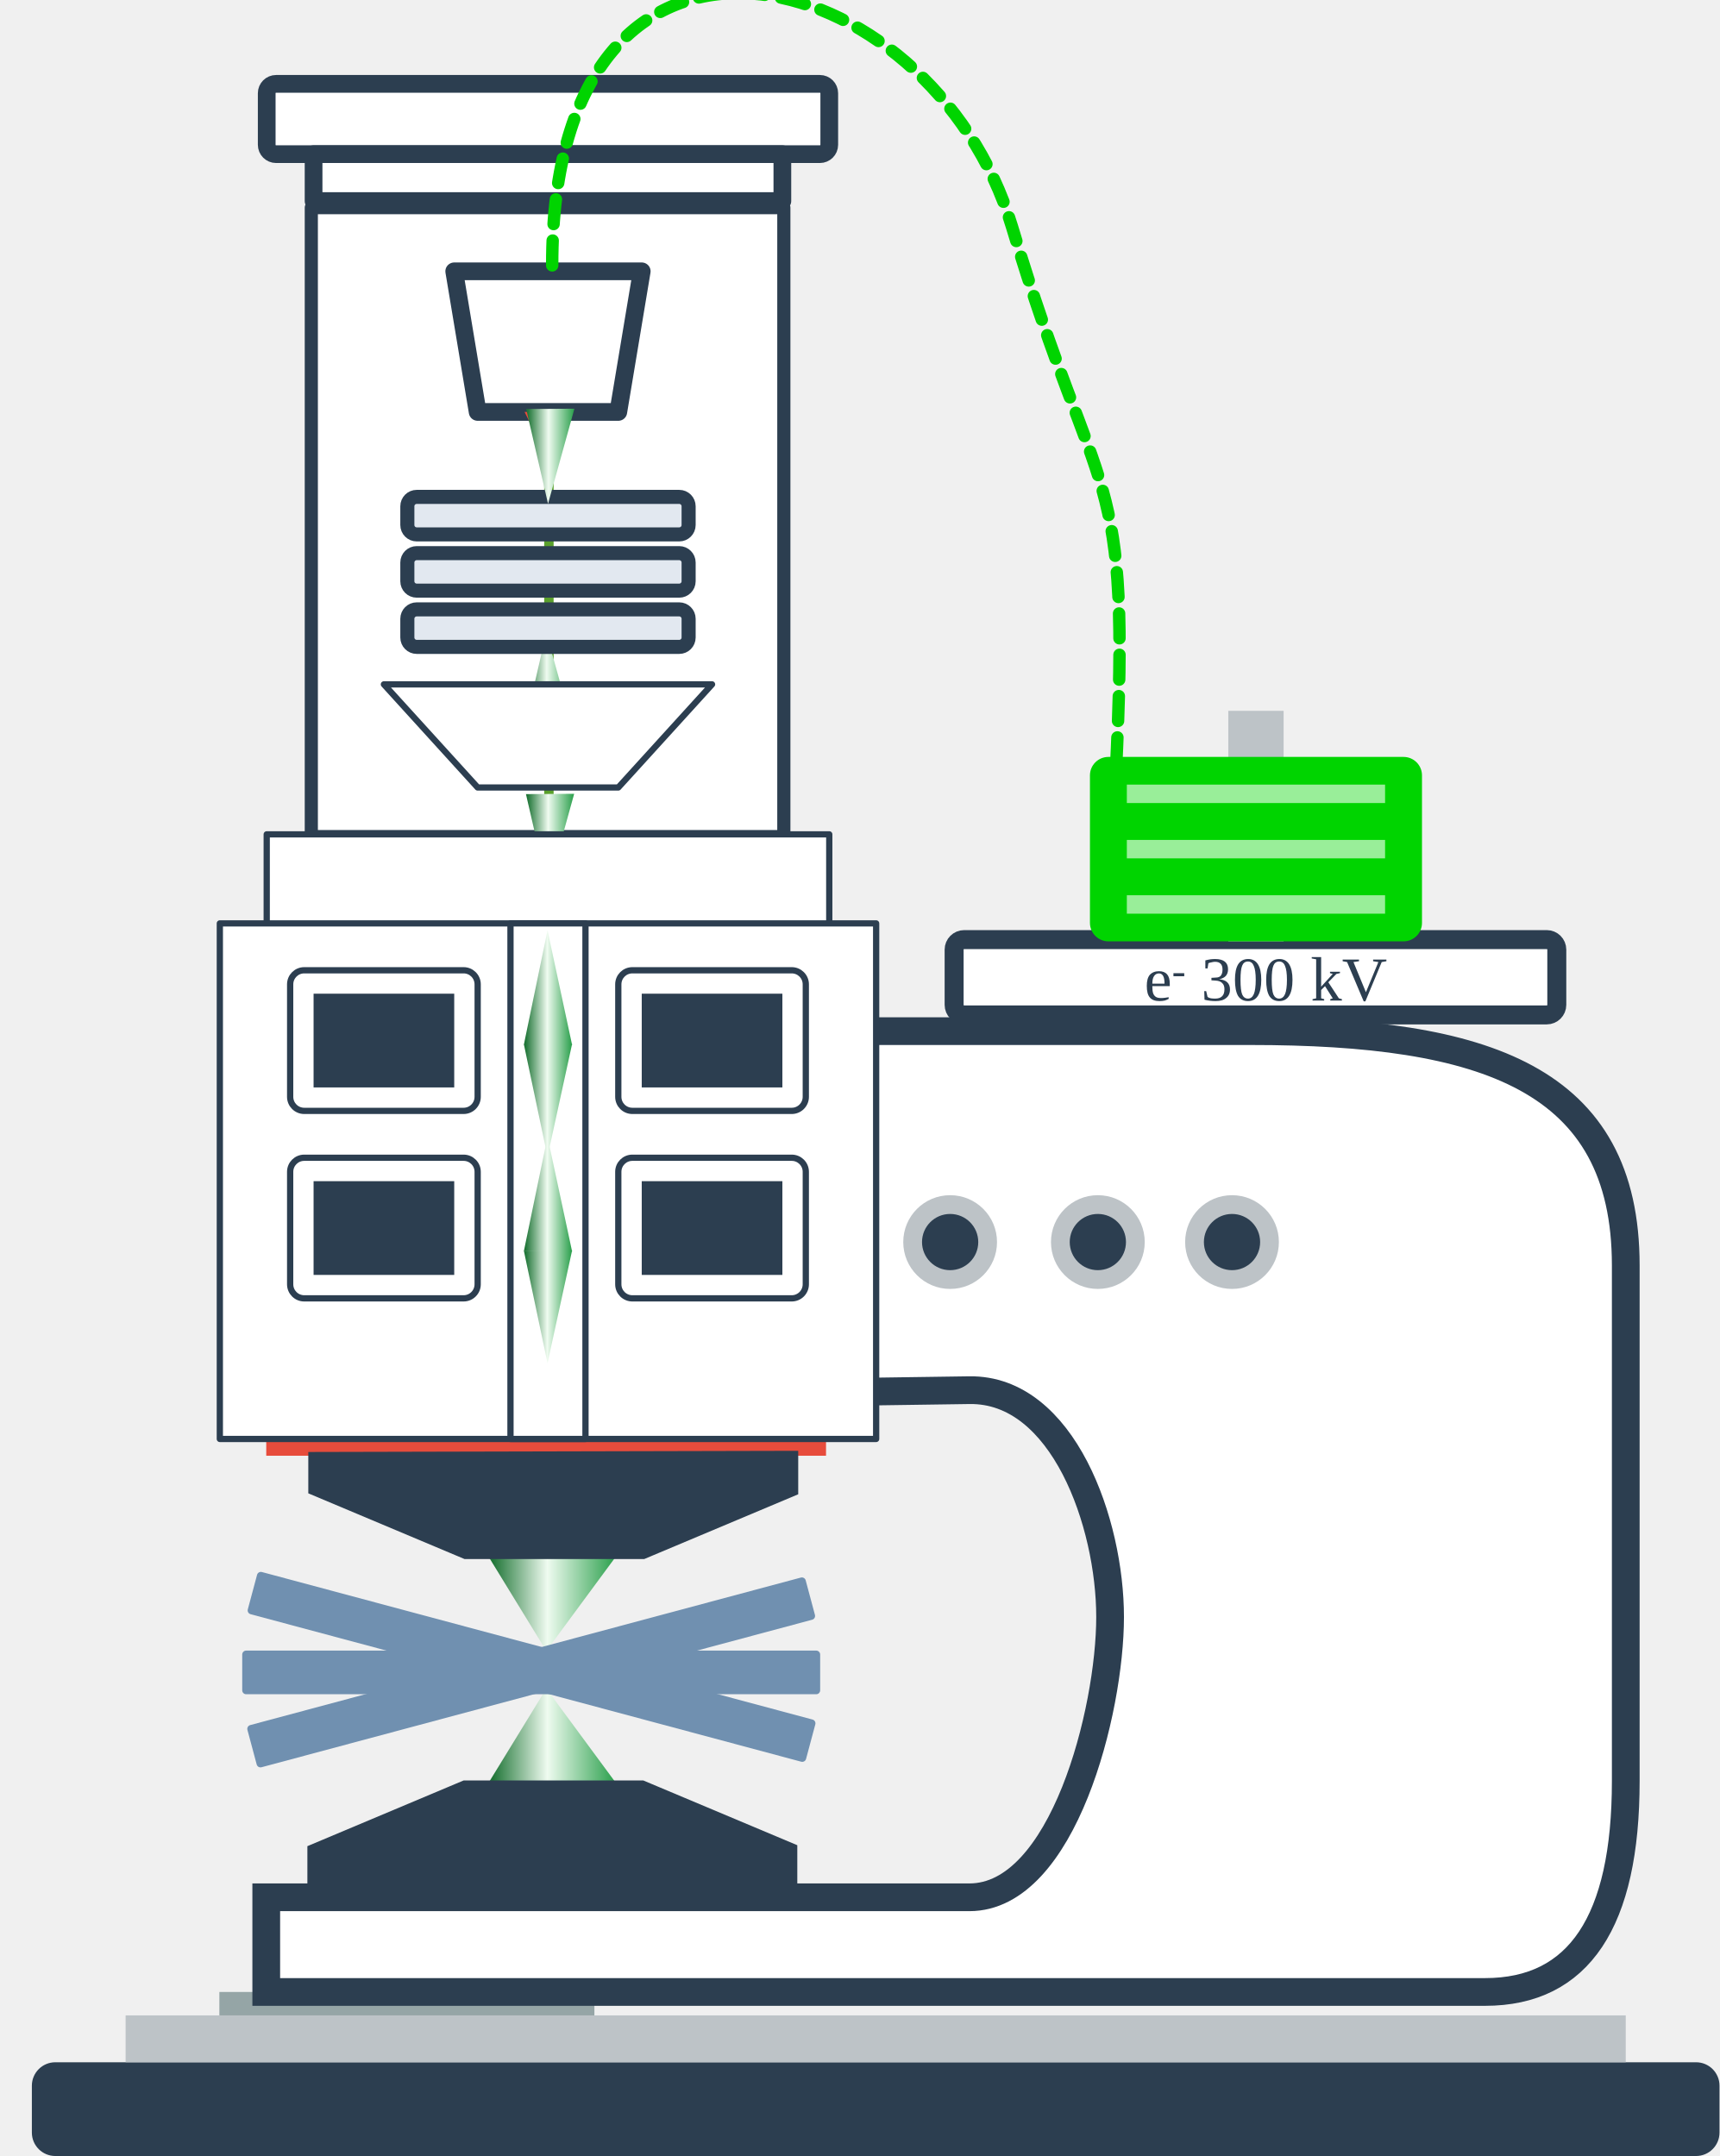
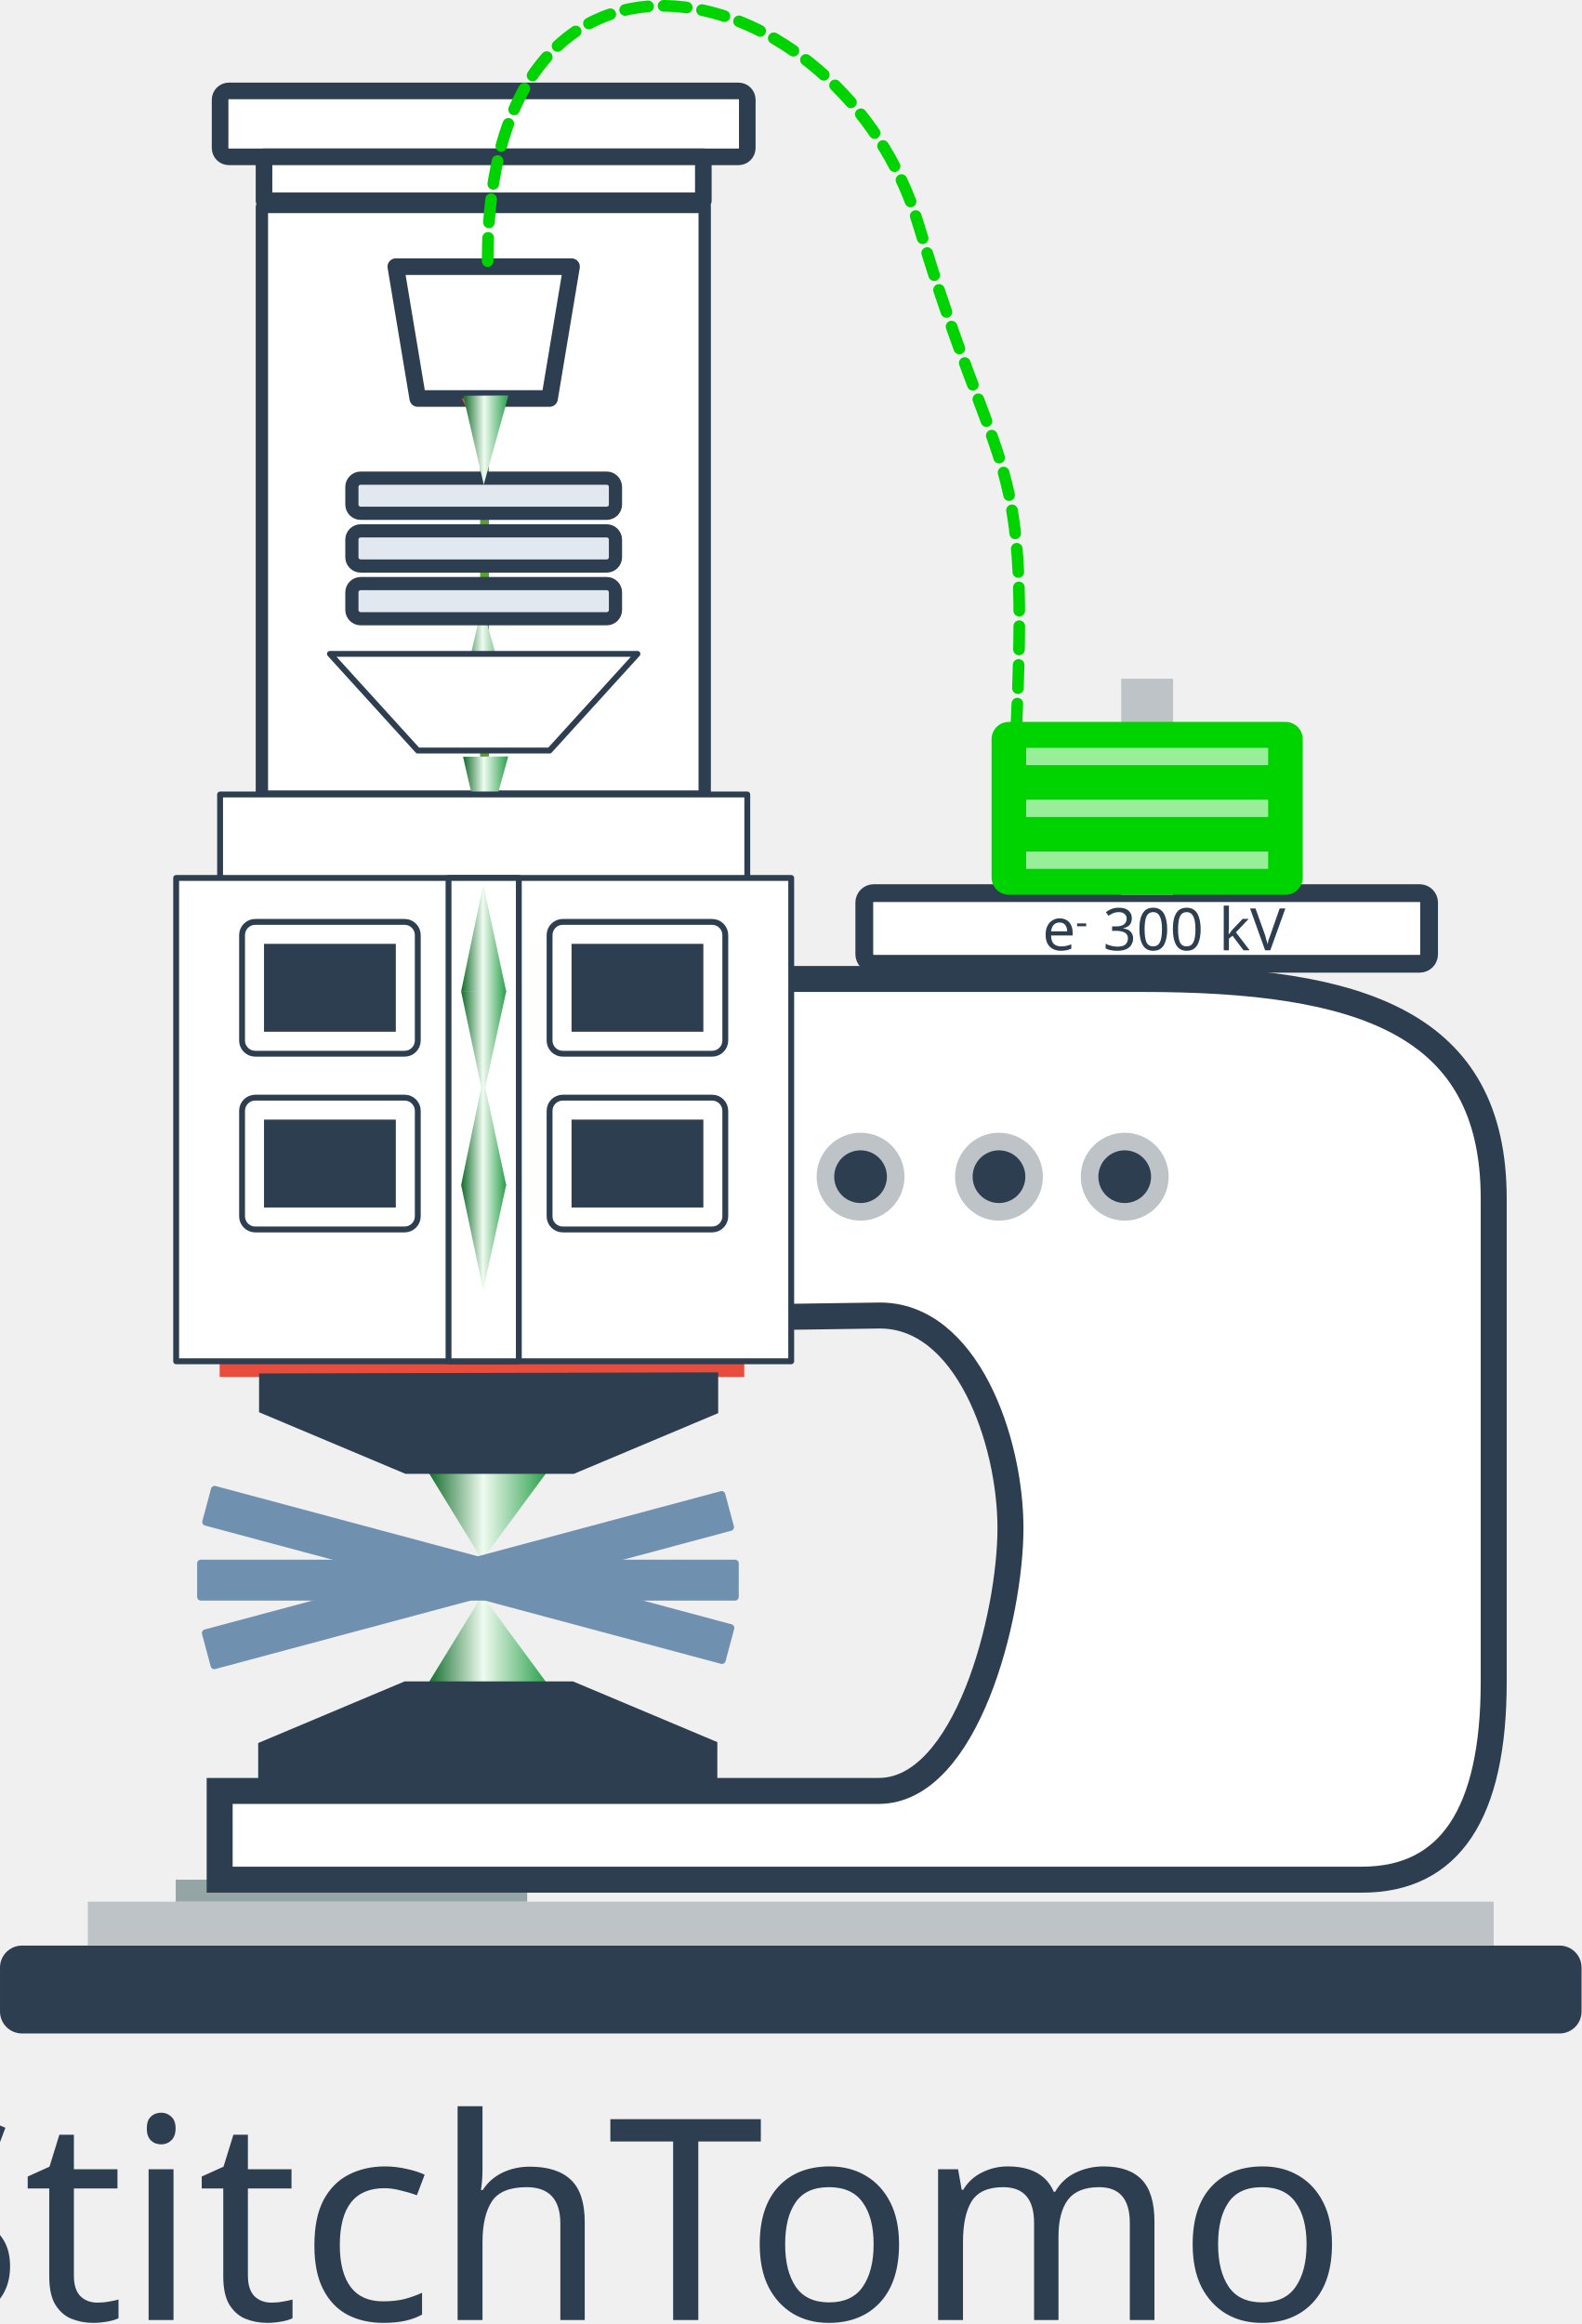
- <svg xmlns="http://www.w3.org/2000/svg" xmlns:xlink="http://www.w3.org/1999/xlink" width="97.048mm" height="121.71mm" viewBox="0 0 97.048 121.71" version="1.1" id="svg1" xml:space="preserve">
+ <svg xmlns="http://www.w3.org/2000/svg" xmlns:xlink="http://www.w3.org/1999/xlink" width="95.25mm" height="139.948mm" viewBox="0 0 95.25 139.948" version="1.1" id="svg1" xml:space="preserve">
  <defs id="defs1">
    <linearGradient id="linearGradient66">
      <stop style="stop-color:#2c3e50;stop-opacity:1" offset="0" id="stop64" />
      <stop style="stop-color:#2c3e50;stop-opacity:1" offset="0.494" id="stop65" />
      <stop style="stop-color:#2c3e50;stop-opacity:1" offset="0.988" id="stop66" />
    </linearGradient>
    <linearGradient id="linearGradient35">
      <stop style="stop-color:#207638;stop-opacity:1;" offset="0" id="stop33" />
      <stop style="stop-color:#effbf0;stop-opacity:1;" offset="0.47" id="stop34" />
      <stop style="stop-color:#2ca04d;stop-opacity:1;" offset="1" id="stop35" />
    </linearGradient>
    <linearGradient id="linearGradient13">
      <stop style="stop-color:#207638;stop-opacity:1;" offset="0" id="stop13" />
      <stop style="stop-color:#effbf0;stop-opacity:1;" offset="0.445" id="stop15" />
      <stop style="stop-color:#2ca04d;stop-opacity:1;" offset="1" id="stop14" />
    </linearGradient>
    <style id="style1">
      .bg { fill: none; }
      .main-body { fill: #2C3E50; }
      .accent { fill: #E74C3C; }
      .metal { fill: #BDC3C7; }
      .metal-dark { fill: #95A5A6; }
      .gold { fill: #F1C40F; }
      .line-art { stroke: #2C3E50; stroke-width: 4; stroke-linecap: round; stroke-linejoin: round; fill: none; }
      .thread { stroke: #E74C3C; stroke-width: 3; stroke-linecap: round; fill: none; stroke-dasharray: 6 4; }
    </style>
    <linearGradient xlink:href="#linearGradient66" id="linearGradient11" x1="76.405" y1="69.671" x2="85.746" y2="69.671" gradientUnits="userSpaceOnUse" gradientTransform="matrix(2.834964,0,0,0.6884194,-140.2428,20.40948)" />
    <linearGradient xlink:href="#linearGradient13" id="linearGradient14" x1="79.921" y1="74.161" x2="82.357" y2="74.161" gradientUnits="userSpaceOnUse" gradientTransform="matrix(2.834964,0,0,1.388819,-140.2428,-29.09206)" />
    <style id="style1-6">
      .outline { fill: none; stroke: #1A1A1A; stroke-width: 3; stroke-linecap: round; stroke-linejoin: round; }
      .thin-line { fill: none; stroke: #1A1A1A; stroke-width: 1.5; stroke-linecap: round; stroke-linejoin: round; }
      .fill-body { fill: #F8F9FA; }
      .fill-dark { fill: #2C3E50; }
      .fill-accent { fill: #E74C3C; }
      .fill-metal { fill: #E2E8F0; }
      .center-line { stroke: #3182CE; stroke-width: 1.5; stroke-dasharray: 6 4; opacity: 0.7; }
    </style>
    <linearGradient xlink:href="#linearGradient13" id="linearGradient29" gradientUnits="userSpaceOnUse" gradientTransform="matrix(1.065717,0,0,1.388819,3.135737,-93.84547)" x1="79.921" y1="74.161" x2="82.357" y2="74.161" />
    <linearGradient xlink:href="#linearGradient13" id="linearGradient30" gradientUnits="userSpaceOnUse" gradientTransform="matrix(1.065717,0,0,1.388819,3.120999,-72.10634)" x1="79.921" y1="74.161" x2="82.357" y2="74.161" />
    <linearGradient xlink:href="#linearGradient13" id="linearGradient31" gradientUnits="userSpaceOnUse" gradientTransform="matrix(1.065717,0,0,-1.388819,3.037308,124.8365)" x1="79.921" y1="74.161" x2="82.357" y2="74.161" />
    <linearGradient xlink:href="#linearGradient35" id="linearGradient33" gradientUnits="userSpaceOnUse" gradientTransform="matrix(1.065717,0,0,-1.701944,3.004028,165.3622)" x1="79.921" y1="74.161" x2="82.357" y2="74.161" />
    <linearGradient xlink:href="#linearGradient35" id="linearGradient36" gradientUnits="userSpaceOnUse" gradientTransform="matrix(1.065717,0,0,1.672838,3.004027,-78.50476)" x1="79.921" y1="74.161" x2="82.357" y2="74.161" />
    <style id="style1-9">
      .outline { fill: #FFFFFF; stroke: #2C3E50; stroke-width: 3; stroke-linecap: round; stroke-linejoin: round; }
      .metal-shade { fill: #E2E8F0; stroke: #2C3E50; stroke-width: 3; stroke-linecap: round; stroke-linejoin: round; }
      .dark-accent { fill: #4A5568; stroke: #2C3E50; stroke-width: 3; stroke-linecap: round; stroke-linejoin: round; }
      .thin-line { stroke: #2C3E50; stroke-width: 2; stroke-linecap: round; stroke-linejoin: round; }
      .bolt { fill: #2C3E50; }
    </style>
    <linearGradient xlink:href="#linearGradient35" id="linearGradient40" gradientUnits="userSpaceOnUse" gradientTransform="matrix(1.065717,0,0,-1.701944,3.11025,177.0204)" x1="79.921" y1="74.161" x2="82.357" y2="74.161" />
    <linearGradient xlink:href="#linearGradient35" id="linearGradient41" gradientUnits="userSpaceOnUse" gradientTransform="matrix(1.065717,0,0,1.672838,3.11025,-66.84658)" x1="79.921" y1="74.161" x2="82.357" y2="74.161" />
    <style id="style1-8">
      .machine { fill: #2C3E50; }
      .metal { fill: #BDC3C7; }
      .metal-dark { fill: #7F8C8D; }
      .accent { fill: #E74C3C; }
      .gold { fill: #F1C40F; }

      /* Cell elements styling */
      .membrane { fill: #1ABC9C; stroke: #16A085; stroke-width: 3; opacity: 0.85; }
      .cytoplasm { fill: #A3E4D7; opacity: 0.6; }
      .nucleus { fill: #8E44AD; stroke: #6C3483; stroke-width: 3; }
      .nucleolus { fill: #5B2C6F; }
      .mitochondria { fill: #E67E22; stroke: #D35400; stroke-width: 2; }
      .mito-inner { fill: none; stroke: #F39C12; stroke-width: 2; stroke-linecap: round; }
      .golgi { fill: none; stroke: #E67E22; stroke-width: 4; stroke-linecap: round; }
      .er { fill: none; stroke: #2980B9; stroke-width: 3; stroke-linecap: round; }
      .organelle-small { fill: #3498DB; opacity: 0.8; }
      .stitch-line { stroke: #FFF; stroke-width: 1.5; stroke-dasharray: 4 3; fill: none; }
    </style>
    <clipPath id="cell-fold-clip">
      <path d="m 150,340 c 0,0 30,0 70,10 60,15 120,40 180,30 70,-10 120,-70 160,-40 40,30 70,80 20,110 -60,30 -150,10 -230,20 -90,10 -170,-10 -200,-130 z" id="path1-5" />
    </clipPath>
    <clipPath clipPathUnits="userSpaceOnUse" id="clipPath42">
      <rect style="fill:none;fill-opacity:1;stroke:#2c3e50;stroke-width:1.565;stroke-linecap:butt;stroke-dasharray:none;stroke-opacity:1" id="rect43" width="127.31" height="133.825" x="281.685" y="0" ry="0.222" />
    </clipPath>
    <style id="style1-1">
      .machine-stroke { stroke: #2C3E50; stroke-width: 4; stroke-linecap: round; stroke-linejoin: round; fill: none; }
      .machine-body { fill: #FFFFFF; stroke: #2C3E50; stroke-width: 4; stroke-linecap: round; stroke-linejoin: round; }
      .machine-dark { fill: #2C3E50; }
      .metal-grey { fill: #95A5A6; stroke: #2C3E50; stroke-width: 3; }
      .metal-light { fill: #BDC3C7; }
      .gold { fill: #F1C40F; stroke: #2C3E50; stroke-width: 2; }
      .accent-red { fill: #E74C3C; }
      
      /* Beam Style */
      .beam { fill: #2ECC71; opacity: 0.65; }
      .beam-core { stroke: #A3E4D7; stroke-width: 2; opacity: 0.9; }

      /* Cell Styles */
      .cell-membrane { fill: #1ABC9C; stroke: #16A085; stroke-width: 3; opacity: 0.85; }
      .cell-interior { fill: #A3E4D7; opacity: 0.6; }
      .nucleus { fill: #8E44AD; stroke: #5B2C6F; stroke-width: 2.5; }
      .nucleolus { fill: #4A235A; }
      .mitochondria { fill: #E67E22; stroke: #D35400; stroke-width: 1.5; }
      .mito-inner { stroke: #F39C12; stroke-width: 1.5; stroke-linecap: round; fill: none; }
      .organelle-blue { fill: #3498DB; stroke: #2980B9; stroke-width: 1.5; }
      .er-line { stroke: #2980B9; stroke-width: 2; stroke-linecap: round; fill: none; }
      
      /* Stitch / Electron Pattern */
      .stitch-line { stroke: #2ECC71; stroke-width: 2.5; stroke-dasharray: 5 4; fill: none; stroke-linecap: round; }
      .stitch-point { fill: #2ECC71; stroke: #FFF; stroke-width: 1; }
    </style>
    <clipPath clipPathUnits="userSpaceOnUse" id="clipPath44">
      <path d="m 56.024,80.487 c 15.875,-7.938 37.042,-10.583 55.563,-5.292 15.875,3.969 31.75,1.323 47.625,-5.292 10.583,7.938 5.292,18.521 -10.583,21.167 -21.167,2.646 -47.625,1.323 -71.437,-1.323 -13.229,-1.323 -23.812,-3.969 -21.167,-9.26 z" id="path44" style="stroke-width:0.265" />
    </clipPath>
    <clipPath clipPathUnits="userSpaceOnUse" id="clipPath45">
      <path d="m 56.024,80.487 c 15.875,-7.938 37.042,-10.583 55.563,-5.292 15.875,3.969 31.75,1.323 47.625,-5.292 10.583,7.938 5.292,18.521 -10.583,21.167 -21.167,2.646 -47.625,1.323 -71.437,-1.323 -13.229,-1.323 -23.812,-3.969 -21.167,-9.26 z" id="path45" style="stroke-width:0.265" />
    </clipPath>
    <clipPath clipPathUnits="userSpaceOnUse" id="clipPath46">
      <path d="m 56.024,80.487 c 15.875,-7.938 37.042,-10.583 55.563,-5.292 15.875,3.969 31.75,1.323 47.625,-5.292 10.583,7.938 5.292,18.521 -10.583,21.167 -21.167,2.646 -47.625,1.323 -71.437,-1.323 -13.229,-1.323 -23.812,-3.969 -21.167,-9.26 z" id="path46" style="stroke-width:0.265" />
    </clipPath>
    <clipPath clipPathUnits="userSpaceOnUse" id="clipPath47">
      <path d="m 56.024,80.487 c 15.875,-7.938 37.042,-10.583 55.563,-5.292 15.875,3.969 31.75,1.323 47.625,-5.292 10.583,7.938 5.292,18.521 -10.583,21.167 -21.167,2.646 -47.625,1.323 -71.437,-1.323 -13.229,-1.323 -23.812,-3.969 -21.167,-9.26 z" id="path47" style="stroke-width:0.265" />
    </clipPath>
    <clipPath clipPathUnits="userSpaceOnUse" id="clipPath48">
      <path d="m 56.024,80.487 c 15.875,-7.938 37.042,-10.583 55.563,-5.292 15.875,3.969 31.75,1.323 47.625,-5.292 10.583,7.938 5.292,18.521 -10.583,21.167 -21.167,2.646 -47.625,1.323 -71.437,-1.323 -13.229,-1.323 -23.812,-3.969 -21.167,-9.26 z" id="path48" style="stroke-width:0.265" />
    </clipPath>
    <clipPath clipPathUnits="userSpaceOnUse" id="clipPath49">
      <path d="m -310.243,-57.851 c 71.442,-38.251 160.91,-30.163 233.647,33.54 C -13.836,26.071 53.747,27.213 124.224,-1.19 162.205,71.791 132.603,143.629 65.02,142.488 -24.448,134.4 -132.907,89.822 -229.458,38.87 c -53.747,-27.213 -95.587,-60.801 -80.785,-96.72 z" id="path49" style="stroke-width:1.491" />
    </clipPath>
    <clipPath clipPathUnits="userSpaceOnUse" id="clipPath50">
      <path d="M -189.303,110.421 C -139.112,36.243 -64.426,-14.365 8.365,-12.363 70.203,-14.097 125.57,-56.077 177.055,-122.206 c 46.402,31.042 37.436,104.064 -17.932,146.045 -74.686,50.608 -172.573,85.695 -262.094,108.419 -49.59,13.519 -90.816,14.675 -86.333,-21.836 z" id="path50" style="stroke-width:1.291" />
    </clipPath>
    <clipPath clipPathUnits="userSpaceOnUse" id="clipPath51">
      <path d="m 56.024,80.487 c 15.875,-7.938 37.042,-10.583 55.563,-5.292 15.875,3.969 31.75,1.323 47.625,-5.292 10.583,7.938 5.292,18.521 -10.583,21.167 -21.167,2.646 -47.625,1.323 -71.437,-1.323 -13.229,-1.323 -23.812,-3.969 -21.167,-9.26 z" id="path51" style="stroke-width:0.265" />
    </clipPath>
    <clipPath clipPathUnits="userSpaceOnUse" id="clipPath52">
      <path d="m 56.024,80.487 c 15.875,-7.938 37.042,-10.583 55.563,-5.292 15.875,3.969 31.75,1.323 47.625,-5.292 10.583,7.938 5.292,18.521 -10.583,21.167 -21.167,2.646 -47.625,1.323 -71.437,-1.323 -13.229,-1.323 -23.812,-3.969 -21.167,-9.26 z" id="path52" style="stroke-width:0.265" />
    </clipPath>
    <clipPath clipPathUnits="userSpaceOnUse" id="clipPath53">
      <path d="m 56.024,80.487 c 15.875,-7.938 37.042,-10.583 55.563,-5.292 15.875,3.969 31.75,1.323 47.625,-5.292 10.583,7.938 5.292,18.521 -10.583,21.167 -21.167,2.646 -47.625,1.323 -71.437,-1.323 -13.229,-1.323 -23.812,-3.969 -21.167,-9.26 z" id="path53" style="stroke-width:0.265" />
    </clipPath>
    <clipPath clipPathUnits="userSpaceOnUse" id="clipPath54">
      <path d="m 48.796,85.064 c 16.506,-6.524 37.823,-7.315 55.812,-0.429 15.469,5.337 31.514,4.085 47.905,-1.121 9.851,8.83 3.657,18.912 -12.388,20.164 -21.317,0.791 -47.559,-2.833 -71.05,-7.544 C 56.012,93.663 45.699,90.105 48.796,85.064 Z" id="path54" style="stroke-width:0.265" />
    </clipPath>
    <linearGradient xlink:href="#linearGradient13" id="linearGradient67" gradientUnits="userSpaceOnUse" gradientTransform="matrix(2.834964,0,0,-1.388819,-140.2428,184.4455)" x1="79.921" y1="74.161" x2="82.357" y2="74.161" />
    <linearGradient xlink:href="#linearGradient66" id="linearGradient68" gradientUnits="userSpaceOnUse" gradientTransform="matrix(2.834964,0,0,-0.6884194,-140.295,134.944)" x1="76.405" y1="69.671" x2="85.746" y2="69.671" />
    <style id="style1-0">
      .bg { fill: none; }
      .main-body { fill: #2C3E50; }
      .accent { fill: #E74C3C; }
      .metal { fill: #BDC3C7; }
      .metal-dark { fill: #95A5A6; }
      .gold { fill: #F1C40F; }
      .line-art { stroke: #2C3E50; stroke-width: 4; stroke-linecap: round; stroke-linejoin: round; fill: none; }
      .thread { stroke: #E74C3C; stroke-width: 3; stroke-linecap: round; fill: none; stroke-dasharray: 6 4; }
    </style>
  </defs>
-   <g id="layer1" transform="translate(-58.50981,16.58352)">
+   <g id="layer1" transform="translate(-60.30779,17.32546)">
    <rect x="60.308" y="99.835" width="95.25" height="5.292" rx="1.323" class="main-body" id="rect1" style="stroke-width:0.265" />
    <rect x="65.599" y="97.189" width="84.667" height="2.646" class="metal" id="rect2" style="stroke-width:0.265" />
    <rect x="70.891" y="95.866" width="21.167" height="1.323" class="metal-dark" id="rect3" style="stroke-width:0.265" />
    <path d="m 73.537,95.866 h 68.792 c 5.292,0 7.938,-3.969 7.938,-11.906 V 54.855 c 0,-10.583 -7.938,-13.229 -21.167,-13.229 H 89.412 c -10.583,0 -13.229,7.938 -13.229,15.875 v 4.925 l 37.042,-0.532 c 5.291,-0.076 7.938,7.513 7.938,12.805 0,5.292 -2.646,15.823 -7.938,15.823 H 73.537 Z" class="main-body" id="path3" style="fill:#ffffff;fill-opacity:1;stroke:#2c3e50;stroke-width:1.565;stroke-dasharray:none;stroke-opacity:1" />
    <path d="M 73.537,65.595 H 105.13 V 41.626 H 85.026 c -5.744,0 -11.489,2.32 -11.489,5.412 z" class="accent" id="path4" style="stroke-width:0.298" />
    <circle cx="112.135" cy="53.533" r="2.646" class="metal" id="circle10" style="stroke-width:0.265" />
    <circle cx="112.135" cy="53.533" r="1.587" class="main-body" id="circle11" style="stroke-width:0.265" />
    <path style="fill:url(#linearGradient14);stroke-width:0.525" d="M 86.063,71.259 89.344,76.612 93.304,71.241" id="path12" />
    <path style="fill:url(#linearGradient11);stroke:#2c3e50;stroke-width:0.37;stroke-opacity:1" d="m 76.095,65.568 v 2.027 l 8.67,3.647 h 10.068 l 8.543,-3.593 v -2.146 z" id="path6" />
    <path style="fill:url(#linearGradient67);stroke-width:0.525" d="m 86.063,84.094 3.281,-5.353 3.96,5.371" id="path12-9" />
    <path style="fill:url(#linearGradient68);stroke:#2c3e50;stroke-width:0.37;stroke-opacity:1" d="m 76.043,89.786 v -2.027 l 8.67,-3.647 h 10.068 l 8.543,3.593 v 2.146 z" id="path6-3" />
    <rect x="73.563" y="-11.85" width="31.75" height="3.969" rx="0.529" class="fill-metal outline" id="rect1-2" style="stroke-width:1;stroke-dasharray:none" />
    <rect x="76.208" y="-7.881" width="26.458" height="2.646" class="fill-metal outline" id="rect2-6" style="stroke-width:1;stroke-dasharray:none" />
    <path d="M 76.08,-4.863 H 102.749 V 13.745 15.421 30.645 H 76.08 Z" class="fill-body outline" id="path2" style="stroke-width:0.743;stroke-dasharray:none" />
    <rect x="112.36" y="36.458" width="34.015" height="4.252" rx="0.567" class="fill-metal outline" id="rect1-2-6" style="fill:#ffffff;stroke:#2c3e50;stroke-width:1.071;stroke-linecap:round;stroke-linejoin:round;stroke-dasharray:none" />
    <rect style="fill:#5aa02c;stroke-width:0.217" id="rect29" width="0.532" height="57.685" x="89.224" y="6.198" ry="0.149" />
    <path d="m 84.146,-1.267 h 10.583 l -1.323,7.938 h -7.938 z" class="fill-dark outline" id="path4-1" style="stroke-width:1;stroke-dasharray:none" />
-     <polygon points="255,110 250,120 245,110 " class="fill-accent" id="polygon4" transform="matrix(0.2645833,0,0,0.2645833,23.29178,-22.43352)" />
+     <polygon points="250,120 245,110 255,110 " class="fill-accent" id="polygon4" transform="matrix(0.2645833,0,0,0.2645833,23.29178,-22.43352)" />
    <path style="fill:url(#linearGradient31);stroke-width:0.322" d="m 88.11,24.485 1.233,-5.353 1.489,5.371" id="path12-1-3-6" />
    <rect x="81.5" y="11.467" width="15.875" height="2.117" rx="0.529" class="fill-metal" id="rect13-2" style="stroke:#2c3e50;stroke-width:0.794;stroke-linecap:round;stroke-linejoin:round" />
    <rect x="81.5" y="14.642" width="15.875" height="2.117" rx="0.529" class="fill-metal" id="rect14" style="stroke:#2c3e50;stroke-width:0.794;stroke-linecap:round;stroke-linejoin:round" />
    <rect x="81.5" y="17.817" width="15.875" height="2.117" rx="0.529" class="fill-metal" id="rect15" style="stroke:#2c3e50;stroke-width:0.794;stroke-linecap:round;stroke-linejoin:round" />
    <path d="m 80.177,22.05 h 18.521 l -5.292,5.821 h -7.938 z" class="fill-dark outline" id="path15" style="stroke-width:0.353;stroke-linecap:butt;stroke-dasharray:none" />
    <path style="fill:url(#linearGradient30);stroke-width:0.322" d="m 88.194,28.245 1.233,5.353 1.489,-5.371" id="path12-1-3" />
    <rect x="73.563" y="30.517" width="31.75" height="5.292" class="fill-metal outline" id="rect16" style="stroke-width:0.353;stroke-dasharray:none" />
    <rect x="70.917" y="35.544" width="37.042" height="29.104" class="fill-body outline" id="rect19" style="stroke-width:0.353;stroke-dasharray:none" />
    <rect x="74.886" y="38.19" width="10.583" height="7.938" rx="0.794" class="fill-metal outline" id="rect20" style="stroke-width:0.353;stroke-dasharray:none" />
    <rect x="76.208" y="39.512" width="7.938" height="5.292" class="fill-dark" id="rect21" style="stroke-width:0.265" />
    <rect x="93.406" y="38.19" width="10.583" height="7.938" rx="0.794" class="fill-metal outline" id="rect22" style="stroke-width:0.353;stroke-dasharray:none" />
    <rect x="94.729" y="39.512" width="7.938" height="5.292" class="fill-dark" id="rect23" style="stroke-width:0.265" />
    <rect x="74.886" y="48.773" width="10.583" height="7.938" rx="0.794" class="fill-metal outline" id="rect24" style="stroke-width:0.353;stroke-dasharray:none" />
    <rect x="76.208" y="50.096" width="7.938" height="5.292" class="fill-dark" id="rect25" style="stroke-width:0.265" />
    <rect x="93.406" y="48.773" width="10.583" height="7.938" rx="0.794" class="fill-metal outline" id="rect26" style="stroke-width:0.353;stroke-dasharray:none" />
    <rect x="94.729" y="50.096" width="7.938" height="5.292" class="fill-dark" id="rect27" style="stroke-width:0.353;stroke-dasharray:none" />
    <rect x="87.321" y="35.544" width="4.233" height="29.104" class="fill-metal outline" id="rect28" style="stroke-width:0.353;stroke-dasharray:none" />
    <path style="fill:url(#linearGradient33);stroke-width:0.356" d="m 88.077,42.386 1.335,-6.454 1.387,6.476" id="path12-1-3-69-7" />
    <path style="fill:url(#linearGradient36);stroke-width:0.353" d="m 88.077,42.369 1.335,6.344 1.387,-6.366" id="path12-1-3-69-7-8" />
    <g id="g41" transform="translate(-0.106222)">
      <path style="fill:url(#linearGradient40);stroke-width:0.356" d="m 88.183,54.044 1.335,-6.454 1.387,6.476" id="path12-1-3-69-7-88" />
      <path style="fill:url(#linearGradient41);stroke-width:0.353" d="m 88.183,54.027 1.335,6.344 1.387,-6.366" id="path12-1-3-69-7-8-5" />
    </g>
    <path style="fill:url(#linearGradient29);stroke-width:0.322" d="m 88.208,6.506 1.233,5.353 1.489,-5.371" id="path12-1" />
    <circle cx="120.472" cy="53.533" r="2.646" class="metal" id="circle10-8" style="fill:#bdc3c7;stroke-width:0.265" />
    <circle cx="120.472" cy="53.533" r="1.587" class="main-body" id="circle11-9" style="fill:#2c3e50;stroke-width:0.265" />
    <circle cx="128.044" cy="53.533" r="2.646" class="metal" id="circle10-3" style="fill:#bdc3c7;stroke-width:0.265" />
    <circle cx="128.044" cy="53.533" r="1.587" class="main-body" id="circle11-0" style="fill:#2c3e50;stroke-width:0.265" />
    <g id="g69" transform="translate(-1.240454,-2.303699)">
      <rect style="opacity:1;fill:#7090b0;fill-opacity:1;stroke:none;stroke-width:0.878;stroke-linecap:butt;stroke-dasharray:3.512, 1.756;stroke-dashoffset:0;stroke-opacity:1" id="rect66" width="32.619" height="2.464" x="73.421" y="78.899" ry="0.222" />
      <rect style="opacity:1;fill:#7090b0;fill-opacity:1;stroke:none;stroke-width:0.878;stroke-linecap:butt;stroke-dasharray:3.512, 1.756;stroke-dashoffset:0;stroke-opacity:1" id="rect66-9" width="32.619" height="2.464" x="91.042" y="52.637" ry="0.222" transform="rotate(15)" />
      <rect style="opacity:1;fill:#7090b0;fill-opacity:1;stroke:none;stroke-width:0.878;stroke-linecap:butt;stroke-dasharray:3.512, 1.756;stroke-dashoffset:0;stroke-opacity:1" id="rect66-9-1" width="32.619" height="2.464" x="49.624" y="-101.856" ry="0.222" transform="matrix(0.9659258,-0.258819,-0.258819,-0.9659258,0,0)" />
    </g>
-     <text xml:space="preserve" style="font-size:16.933px;writing-mode:lr-tb;direction:ltr;fill:#2c3e50;fill-opacity:1;stroke:none;stroke-width:0.878;stroke-linecap:butt;stroke-dasharray:3.512, 1.756;stroke-dashoffset:0;stroke-opacity:1" x="60.458" y="122.383" id="text69">
-       <tspan id="tspan69" style="font-size:16.933px;fill:#2c3e50;fill-opacity:1;stroke-width:0.878" x="60.458" y="122.383">StitchTomo</tspan>
+     <text xml:space="preserve" style="font-family:sans-serif;font-size:16.933px;writing-mode:lr-tb;direction:ltr;fill:#2c3e50;fill-opacity:1;stroke:none;stroke-width:0.878;stroke-linecap:butt;stroke-dasharray:3.512, 1.756;stroke-dashoffset:0;stroke-opacity:1" x="107.933" y="122.383" text-anchor="middle" id="text69">
+       <tspan id="tspan69" style="font-family:sans-serif;font-size:16.933px;fill:#2c3e50;fill-opacity:1;stroke-width:0.878" x="107.933" y="122.383" text-anchor="middle">StitchTomo</tspan>
    </text>
    <rect x="127.834" y="23.544" width="3.123" height="13.014" class="metal" id="rect4" style="stroke-width:0.521" />
-     <rect x="120.026" y="26.146" width="18.74" height="10.411" rx="1.041" class="accent" id="rect5" style="stroke-width:0.521;fill:#00d400" />
+     <rect x="120.026" y="26.146" width="18.74" height="10.411" rx="1.041" class="accent" id="rect5" style="fill:#00d400;stroke-width:0.521" />
    <line x1="122.108" y1="28.229" x2="136.683" y2="28.229" stroke="#ffffff" stroke-width="1.041" opacity="0.6" id="line5" />
    <line x1="122.108" y1="31.352" x2="136.683" y2="31.352" stroke="#ffffff" stroke-width="1.041" opacity="0.6" id="line6" />
    <line x1="122.108" y1="34.475" x2="136.683" y2="34.475" stroke="#ffffff" stroke-width="1.041" opacity="0.6" id="line7" />
    <path d="M 89.676,-1.604 C 89.647,-24.407 111.063,-18.997 115.624,-3.792 120.557,12.654 122.367,9.064 121.479,27.257" class="thread" id="path14" style="fill:none;fill-opacity:1;stroke:#00d400;stroke-width:0.7;stroke-dasharray:1.4, 0.933;stroke-dashoffset:0;stroke-opacity:1" />
-     <text xml:space="preserve" style="font-size:3.528px;writing-mode:lr-tb;direction:ltr;opacity:1;fill:#2c3e50;fill-opacity:1;stroke:none;stroke-width:0.878;stroke-linecap:butt;stroke-dasharray:3.512, 1.756;stroke-dashoffset:0;stroke-opacity:1" x="123.092" y="39.899" id="text70">
-       <tspan id="tspan70" style="stroke-width:0.878" x="123.092" y="39.899">e<tspan style="font-size:65%;baseline-shift:super" id="tspan71">-</tspan> 300 kV</tspan>
+     <text xml:space="preserve" style="font-family:sans-serif;font-size:3.528px;writing-mode:lr-tb;direction:ltr;opacity:1;fill:#2c3e50;fill-opacity:1;stroke:none;stroke-width:0.878;stroke-linecap:butt;stroke-dasharray:3.512, 1.756;stroke-dashoffset:0;stroke-opacity:1" x="123.092" y="39.899" id="text70">
+       <tspan id="tspan70" style="font-family:sans-serif;stroke-width:0.878" x="123.092" y="39.899">e<tspan style="font-size:65%;baseline-shift:super" id="tspan71">-</tspan> 300 kV</tspan>
    </text>
  </g>
</svg>
